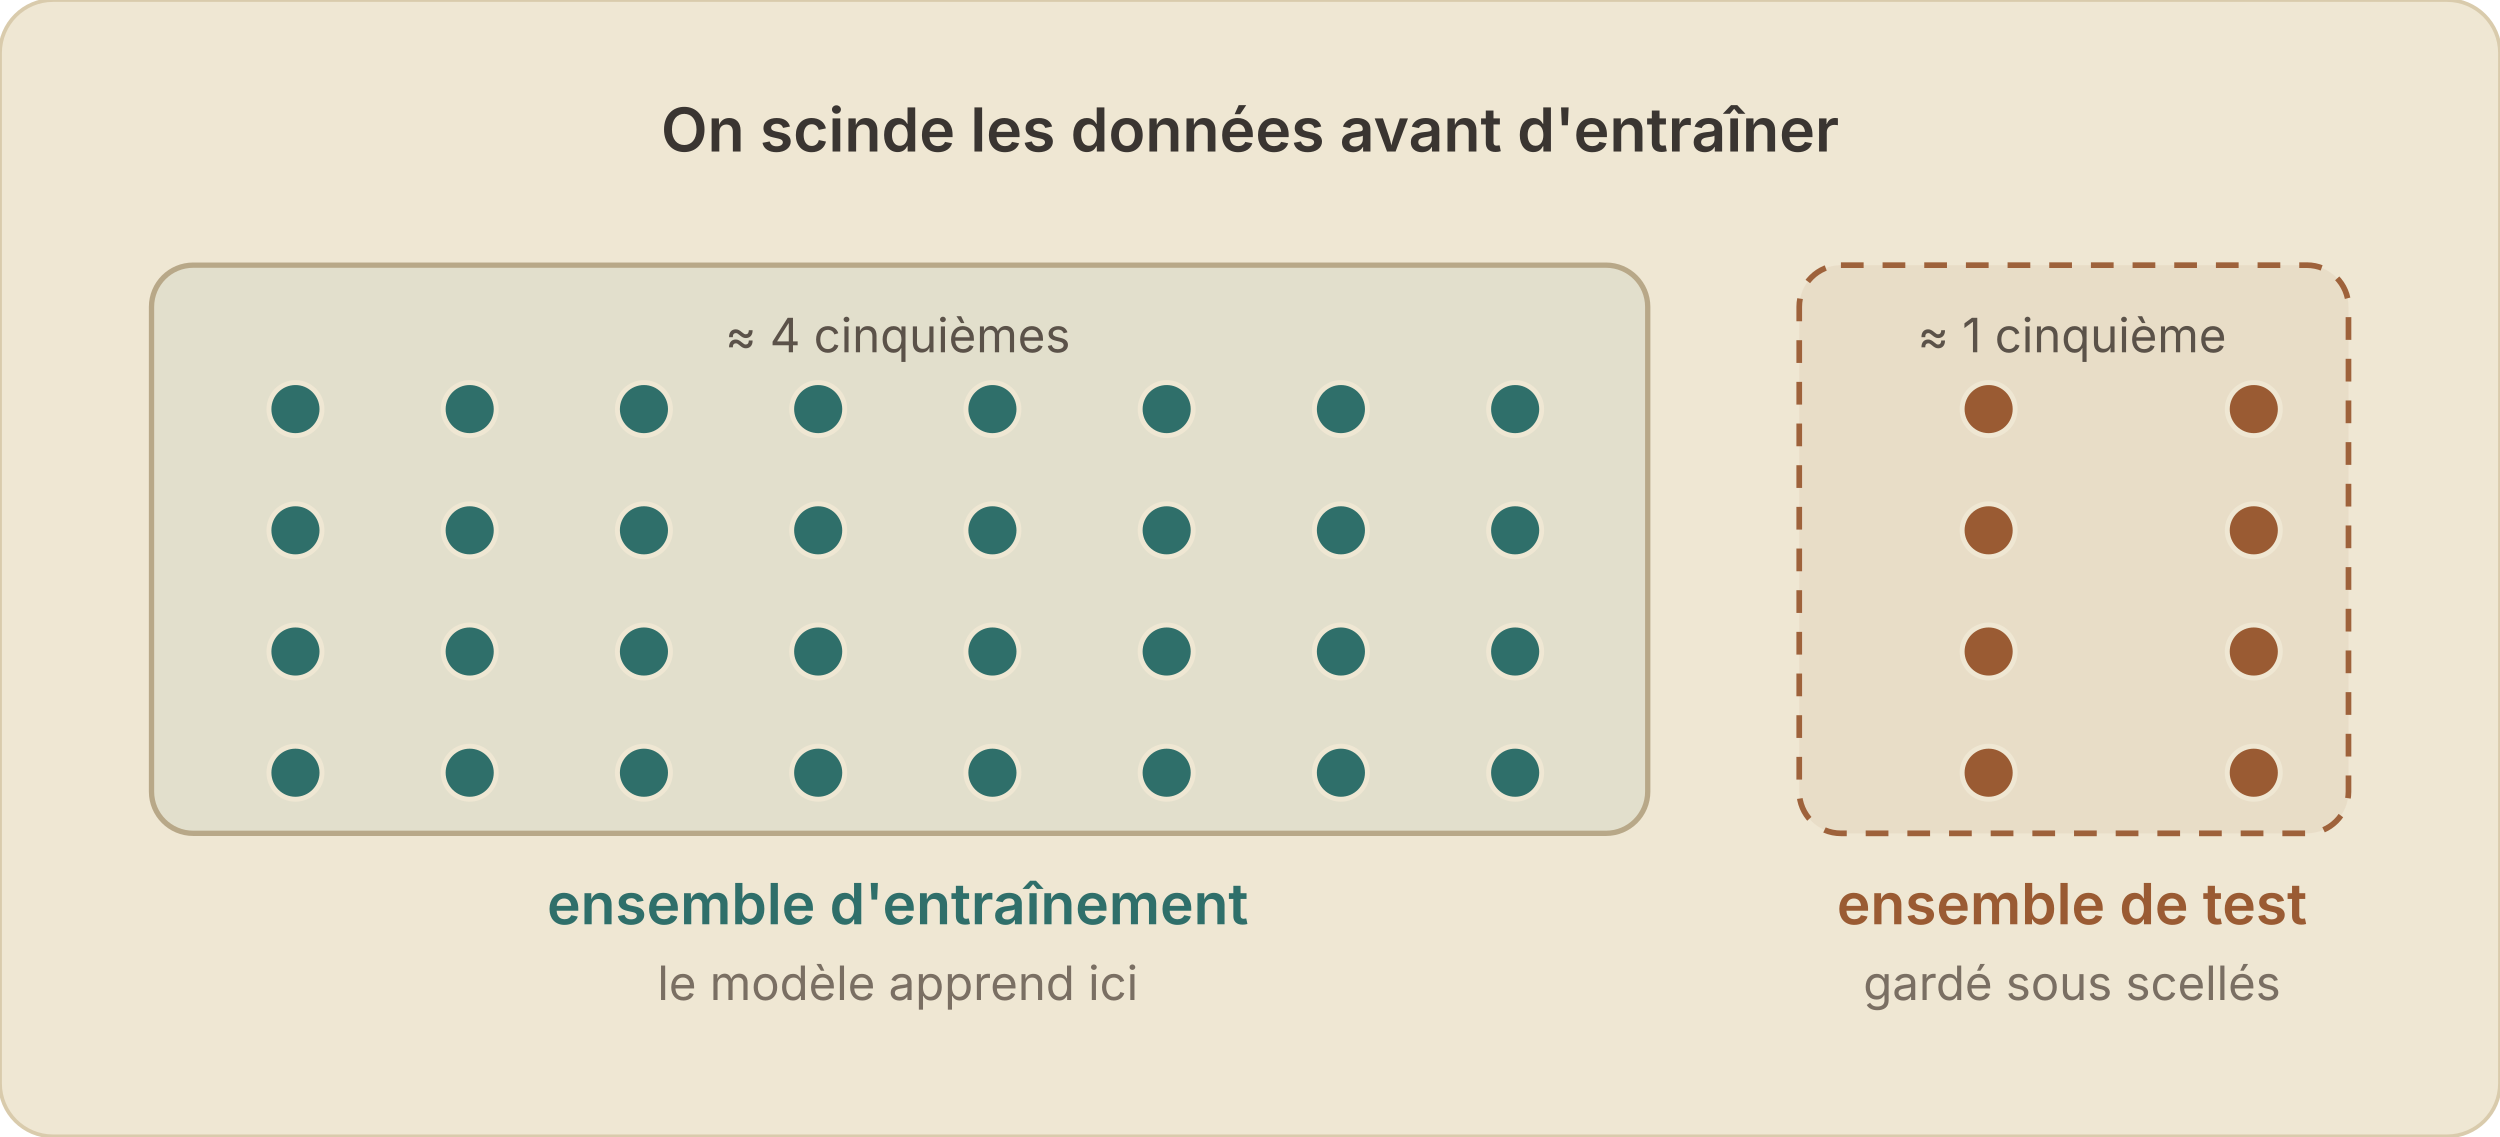
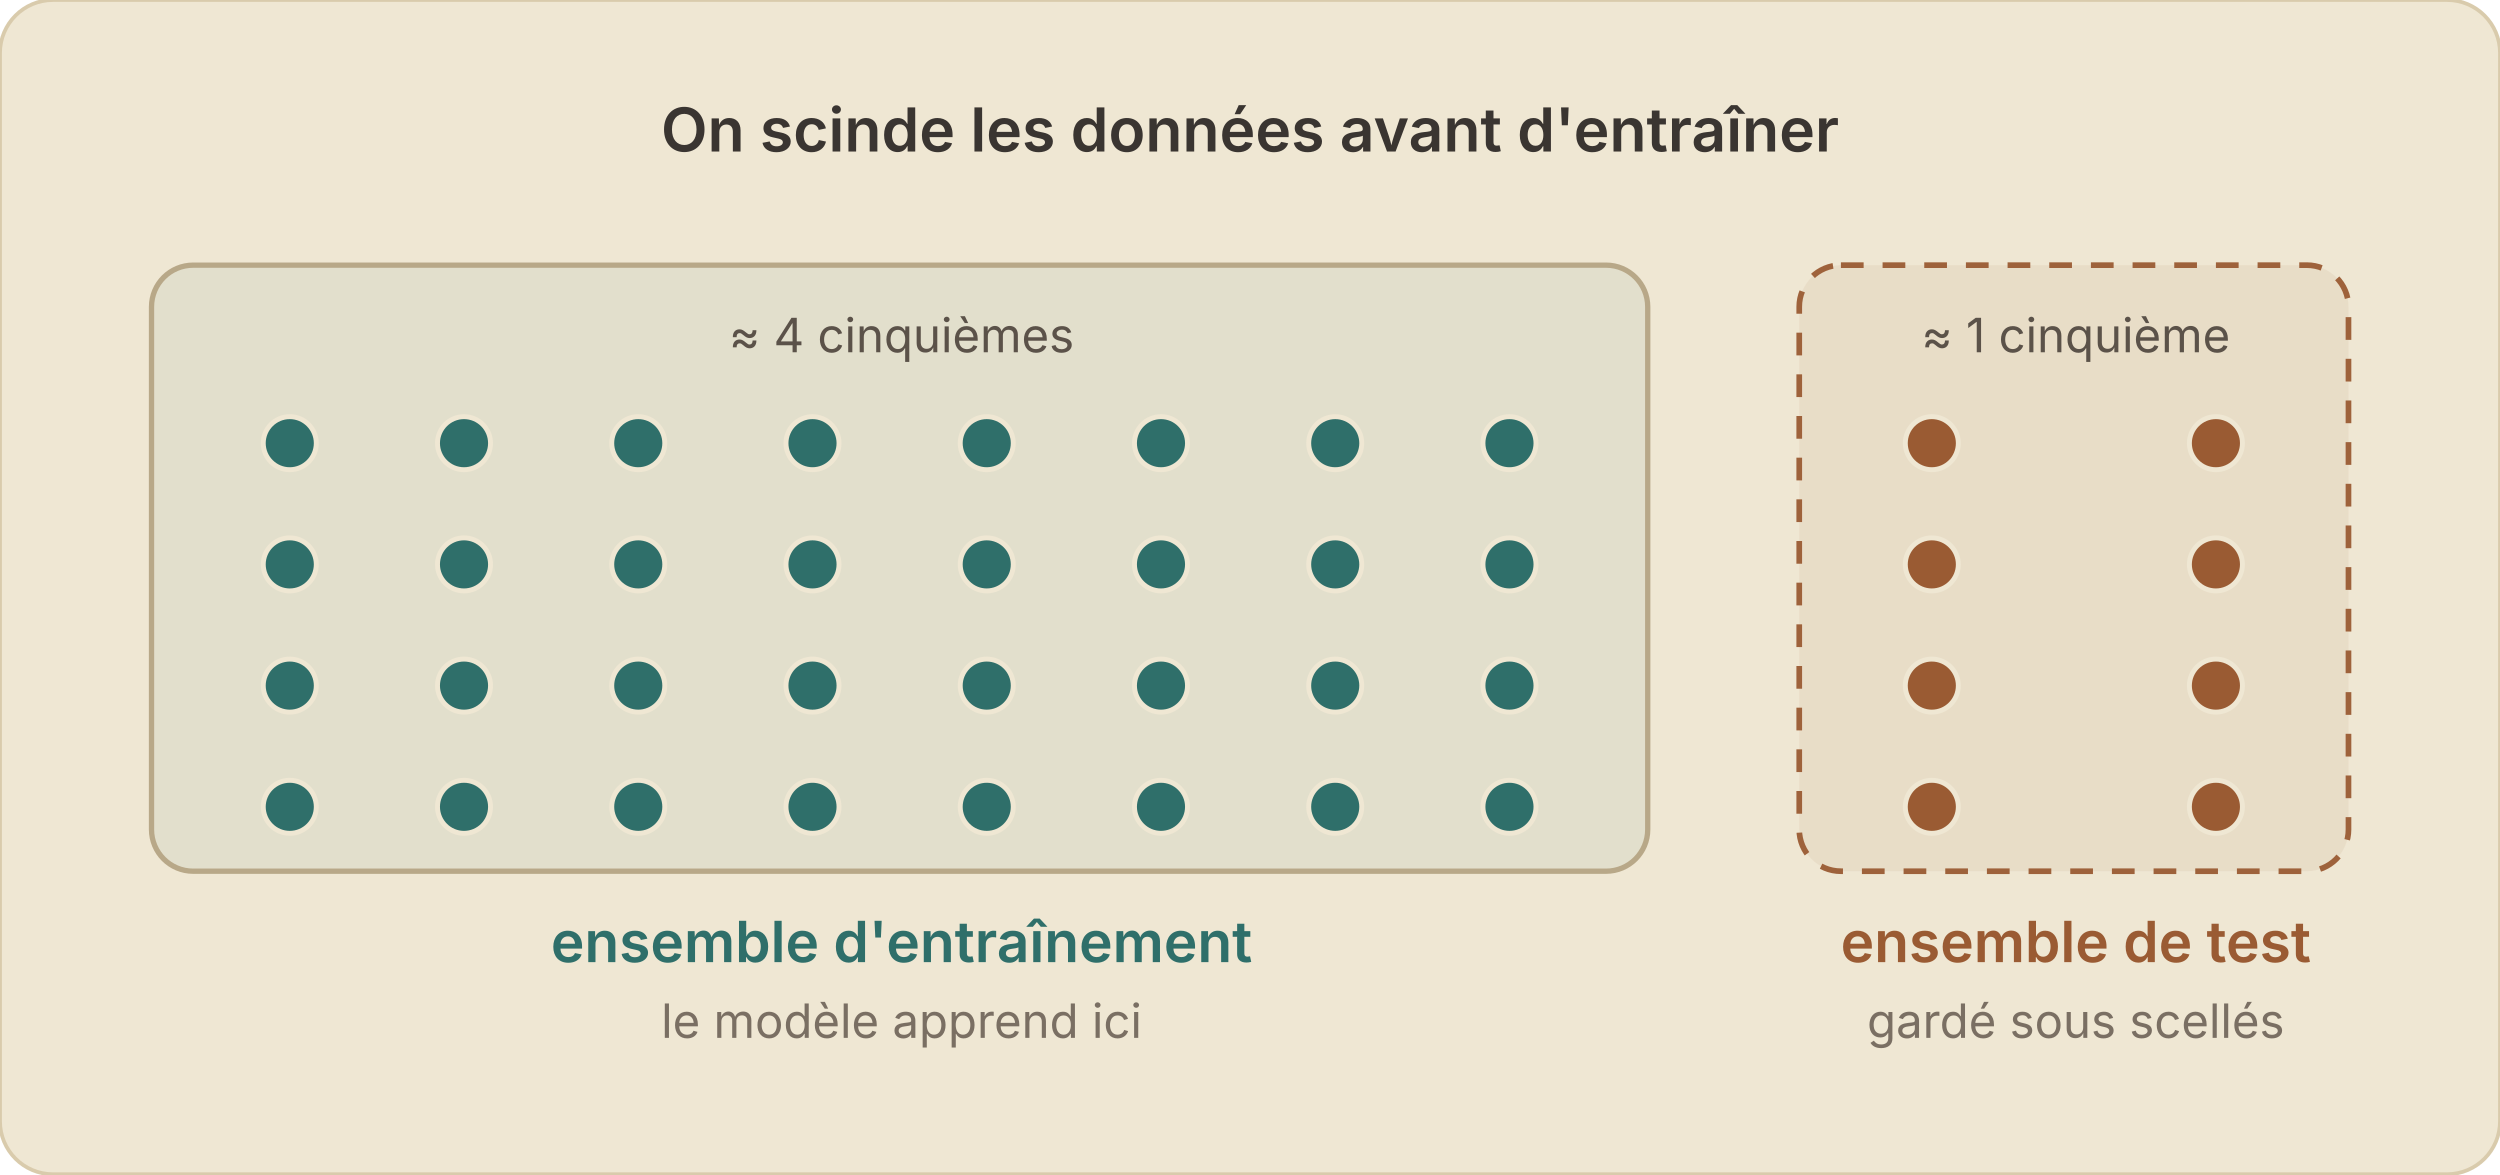
- <svg xmlns="http://www.w3.org/2000/svg" viewBox="0 0 660 300" role="img" font-family="system-ui, -apple-system, sans-serif">
-   <rect x="0" y="0" width="660" height="300" rx="14" fill="#efe7d3" stroke="#d9cbac" />
+ <svg xmlns="http://www.w3.org/2000/svg" viewBox="0 0 660 310" role="img" font-family="system-ui, -apple-system, sans-serif">
+   <rect x="0" y="0" width="660" height="310" rx="14" fill="#efe7d3" stroke="#d9cbac" />
  <text x="330" y="40" font-size="16" fill="#3a3531" text-anchor="middle" font-weight="600">On scinde les données avant d'entraîner</text>
-   <rect x="40" y="70" width="395" height="150" rx="11" fill="#2f6f6a" fill-opacity="0.07" stroke="#b8a888" stroke-width="1.4" />
+   <rect x="40" y="70" width="395" height="160" rx="11" fill="#2f6f6a" fill-opacity="0.07" stroke="#b8a888" stroke-width="1.4" />
  <g fill="#2f6f6a" stroke="#efe7d3" stroke-width="1.3">
-     <circle cx="78.0" cy="108.0" r="7" />
-     <circle cx="124.0" cy="108.0" r="7" />
-     <circle cx="170.0" cy="108.0" r="7" />
-     <circle cx="216.0" cy="108.0" r="7" />
-     <circle cx="262.0" cy="108.0" r="7" />
-     <circle cx="308.0" cy="108.0" r="7" />
-     <circle cx="354.0" cy="108.0" r="7" />
-     <circle cx="400.0" cy="108.0" r="7" />
-     <circle cx="78.0" cy="140.0" r="7" />
-     <circle cx="124.0" cy="140.0" r="7" />
-     <circle cx="170.0" cy="140.0" r="7" />
-     <circle cx="216.0" cy="140.0" r="7" />
-     <circle cx="262.0" cy="140.0" r="7" />
-     <circle cx="308.0" cy="140.0" r="7" />
-     <circle cx="354.0" cy="140.0" r="7" />
-     <circle cx="400.0" cy="140.0" r="7" />
-     <circle cx="78.0" cy="172.0" r="7" />
-     <circle cx="124.0" cy="172.0" r="7" />
-     <circle cx="170.0" cy="172.0" r="7" />
-     <circle cx="216.0" cy="172.0" r="7" />
-     <circle cx="262.0" cy="172.0" r="7" />
-     <circle cx="308.0" cy="172.0" r="7" />
-     <circle cx="354.0" cy="172.0" r="7" />
-     <circle cx="400.0" cy="172.0" r="7" />
-     <circle cx="78.0" cy="204.0" r="7" />
-     <circle cx="124.0" cy="204.0" r="7" />
-     <circle cx="170.0" cy="204.0" r="7" />
-     <circle cx="216.0" cy="204.0" r="7" />
-     <circle cx="262.0" cy="204.0" r="7" />
-     <circle cx="308.0" cy="204.0" r="7" />
-     <circle cx="354.0" cy="204.0" r="7" />
-     <circle cx="400.0" cy="204.0" r="7" />
+     <circle cx="76.5" cy="117" r="7" />
+     <circle cx="122.5" cy="117" r="7" />
+     <circle cx="168.5" cy="117" r="7" />
+     <circle cx="214.5" cy="117" r="7" />
+     <circle cx="260.5" cy="117" r="7" />
+     <circle cx="306.5" cy="117" r="7" />
+     <circle cx="352.5" cy="117" r="7" />
+     <circle cx="398.5" cy="117" r="7" />
+     <circle cx="76.5" cy="149" r="7" />
+     <circle cx="122.5" cy="149" r="7" />
+     <circle cx="168.5" cy="149" r="7" />
+     <circle cx="214.5" cy="149" r="7" />
+     <circle cx="260.5" cy="149" r="7" />
+     <circle cx="306.5" cy="149" r="7" />
+     <circle cx="352.5" cy="149" r="7" />
+     <circle cx="398.5" cy="149" r="7" />
+     <circle cx="76.5" cy="181" r="7" />
+     <circle cx="122.5" cy="181" r="7" />
+     <circle cx="168.5" cy="181" r="7" />
+     <circle cx="214.5" cy="181" r="7" />
+     <circle cx="260.5" cy="181" r="7" />
+     <circle cx="306.5" cy="181" r="7" />
+     <circle cx="352.5" cy="181" r="7" />
+     <circle cx="398.5" cy="181" r="7" />
+     <circle cx="76.5" cy="213" r="7" />
+     <circle cx="122.5" cy="213" r="7" />
+     <circle cx="168.5" cy="213" r="7" />
+     <circle cx="214.5" cy="213" r="7" />
+     <circle cx="260.5" cy="213" r="7" />
+     <circle cx="306.5" cy="213" r="7" />
+     <circle cx="352.5" cy="213" r="7" />
+     <circle cx="398.5" cy="213" r="7" />
  </g>
-   <text x="237" y="93" font-size="12.5" fill="#5b5249" text-anchor="middle">≈ 4 cinquièmes</text>
-   <text x="237" y="244" font-size="15" fill="#2f6f6a" text-anchor="middle" font-weight="600">ensemble d'entraînement</text>
-   <text x="237" y="264" font-size="12.5" fill="#7a6f63" text-anchor="middle">le modèle apprend ici</text>
-   <rect x="475" y="70" width="145" height="150" rx="11" fill="#9a5b33" fill-opacity="0.08" stroke="#9a5b33" stroke-width="1.5" stroke-dasharray="6 5" opacity="0.95" />
+   <text x="238" y="93" font-size="12.5" fill="#5b5249" text-anchor="middle">≈ 4 cinquièmes</text>
+   <text x="238" y="254" font-size="15" fill="#2f6f6a" text-anchor="middle" font-weight="600">ensemble d'entraînement</text>
+   <text x="238" y="274" font-size="12.5" fill="#7a6f63" text-anchor="middle">le modèle apprend ici</text>
+   <rect x="475" y="70" width="145" height="160" rx="11" fill="#9a5b33" fill-opacity="0.08" stroke="#9a5b33" stroke-width="1.5" stroke-dasharray="6 5" opacity="0.95" />
  <g fill="#9a5b33" stroke="#efe7d3" stroke-width="1.3">
-     <circle cx="525.0" cy="108.0" r="7" />
-     <circle cx="595.0" cy="108.0" r="7" />
-     <circle cx="525.0" cy="140.0" r="7" />
-     <circle cx="595.0" cy="140.0" r="7" />
-     <circle cx="525.0" cy="172.0" r="7" />
-     <circle cx="595.0" cy="172.0" r="7" />
-     <circle cx="525.0" cy="204.0" r="7" />
-     <circle cx="595.0" cy="204.0" r="7" />
+     <circle cx="510.0" cy="117" r="7" />
+     <circle cx="585.0" cy="117" r="7" />
+     <circle cx="510.0" cy="149" r="7" />
+     <circle cx="585.0" cy="149" r="7" />
+     <circle cx="510.0" cy="181" r="7" />
+     <circle cx="585.0" cy="181" r="7" />
+     <circle cx="510.0" cy="213" r="7" />
+     <circle cx="585.0" cy="213" r="7" />
  </g>
-   <text x="547" y="93" font-size="12.5" fill="#5b5249" text-anchor="middle">≈ 1 cinquième</text>
-   <text x="547" y="244" font-size="15" fill="#9a5b33" text-anchor="middle" font-weight="600">ensemble de test</text>
-   <text x="547" y="264" font-size="12.5" fill="#7a6f63" text-anchor="middle">gardé sous scellés</text>
+   <text x="548" y="93" font-size="12.5" fill="#5b5249" text-anchor="middle">≈ 1 cinquième</text>
+   <text x="548" y="254" font-size="15" fill="#9a5b33" text-anchor="middle" font-weight="600">ensemble de test</text>
+   <text x="548" y="274" font-size="12.5" fill="#7a6f63" text-anchor="middle">gardé sous scellés</text>
</svg>
